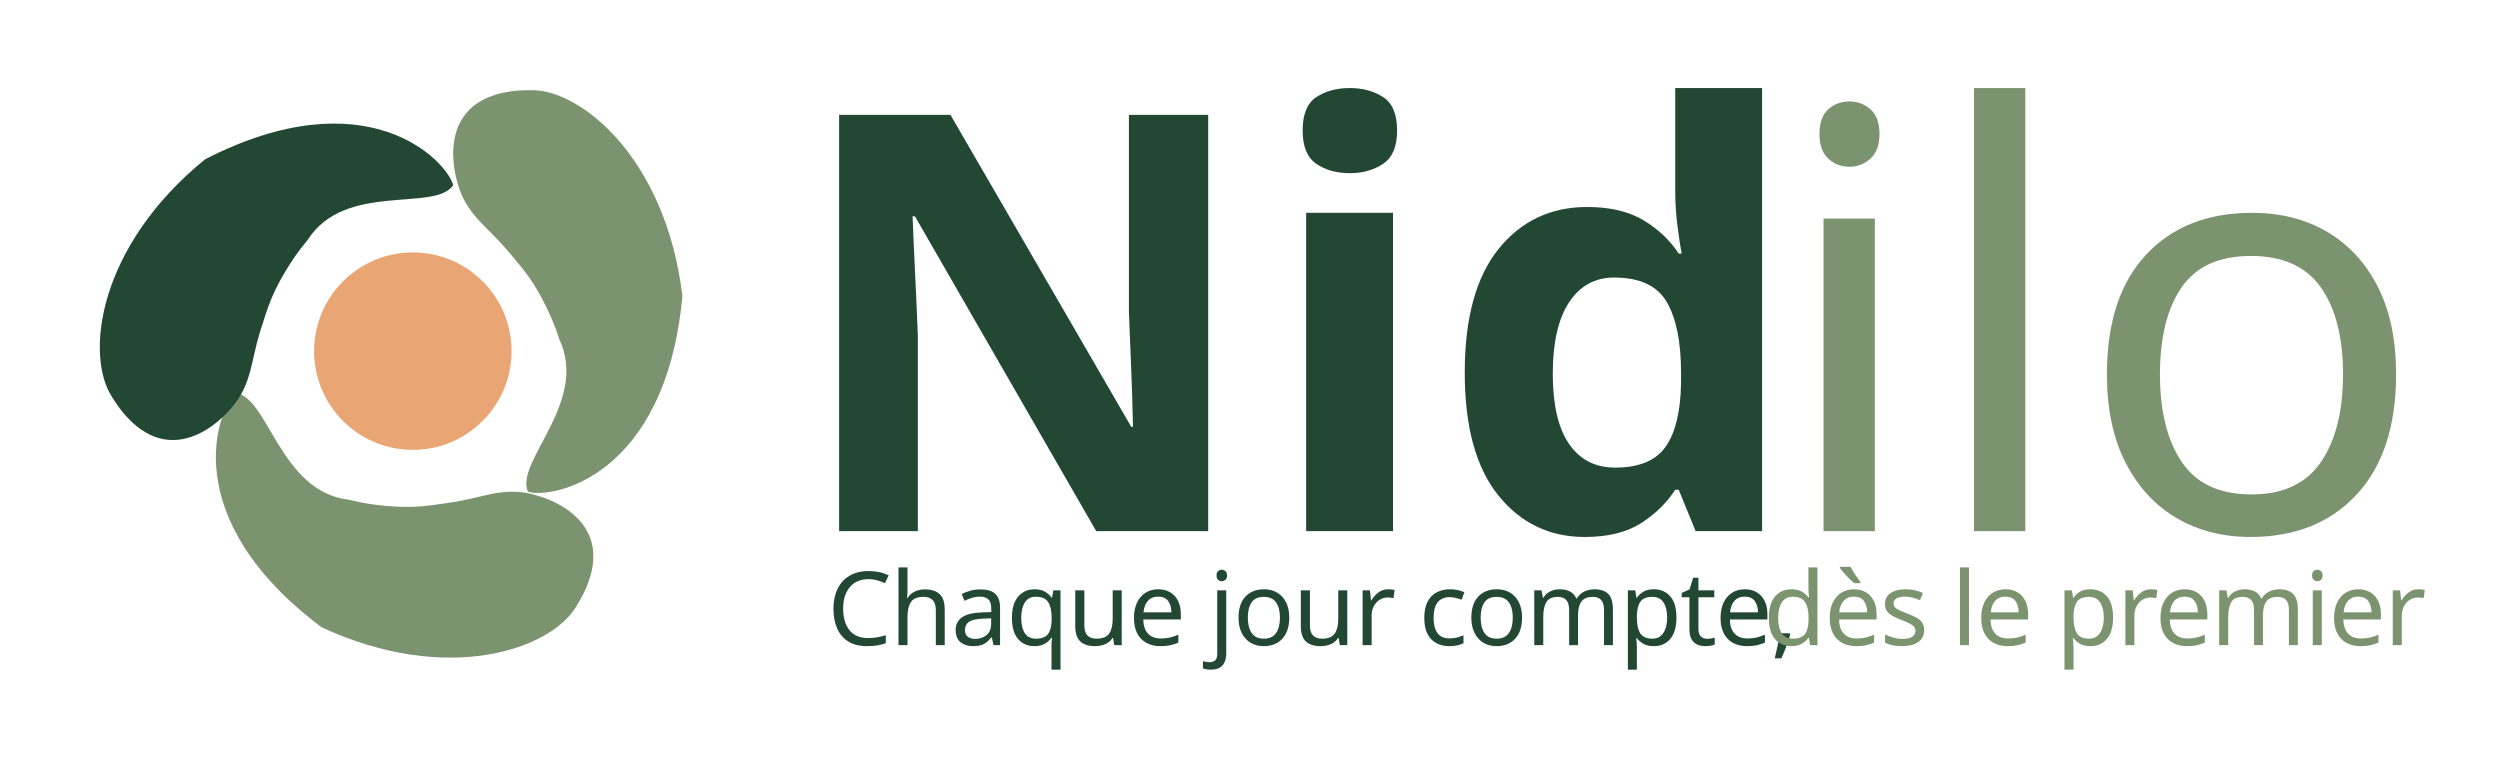
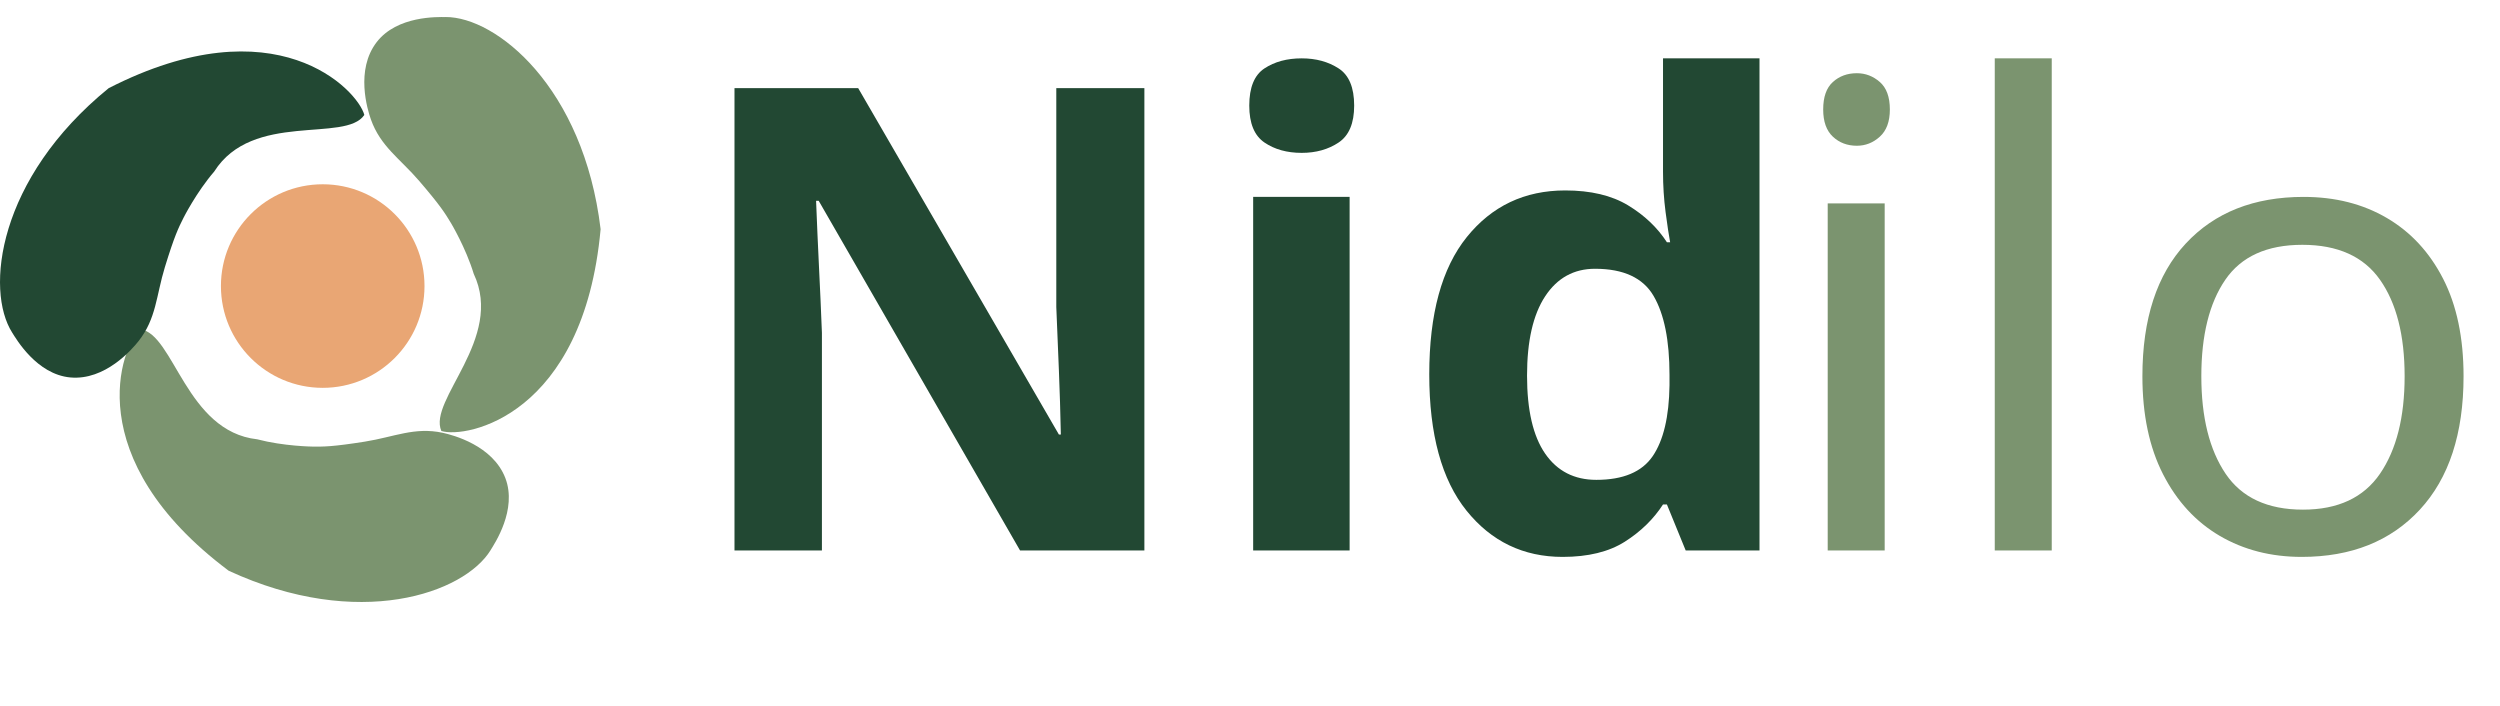
- <svg xmlns="http://www.w3.org/2000/svg" viewBox="0 0 1222 372">
+ <svg xmlns="http://www.w3.org/2000/svg" id="Layer_2" data-name="Layer 2" viewBox="0 0 1185.33 334.28">
  <defs>
    <style>
      .cls-1 {
        fill: #e9a674;
      }

-       .cls-2 {
-         letter-spacing: -.02em;
-       }
- 
-       .cls-2, .cls-3, .cls-4 {
+       .cls-2, .cls-3 {
        fill: #7b946f;
      }

-       .cls-5 {
-         letter-spacing: -.02em;
+       .cls-3 {
+         font-family: Gadugi, Gadugi;
      }

-       .cls-5, .cls-6, .cls-7 {
+       .cls-4, .cls-5 {
        fill: #224833;
      }

-       .cls-4, .cls-8 {
-         font-family: Gadugi, Gadugi;
+       .cls-6 {
+         font-size: 307px;
      }

-       .cls-9 {
-         font-size: 285px;
-       }
- 
-       .cls-8 {
-         font-size: 50px;
-       }
- 
-       .cls-7 {
+       .cls-5 {
        font-family: Gadugi-Bold, Gadugi;
        font-weight: 700;
      }
    </style>
  </defs>
-   <g id="Logo-Icon">
-     <path class="cls-3" d="M260.01,44.09c-3.5.02-22.9-.77-32.66,11.93-10.12,13.17-4.37,31.93-2.72,36.6,4.54,12.83,13.8,18.58,22.92,29.2,10.11,11.77,12.3,15.37,15.04,19.93,0,0,7.01,11.65,10.8,24.09,14.55,30.71-21.83,59.82-15.35,74.51,11.71,3.69,67.43-7.03,75.51-95.67-8.07-67.42-49.55-100.7-73.54-100.6Z" />
-     <path class="cls-3" d="M281.42,296.8c1.82-2.99,12.67-19.09,6.98-34.06-5.9-15.52-24.89-20.47-29.74-21.52-13.3-2.87-23.05,2-36.88,4.19-15.33,2.43-19.53,2.41-24.86,2.35,0,0-13.59-.15-26.17-3.45-33.78-3.73-39.47-49.97-55.37-52.16-9.29,8.03-29.4,61.09,41.83,114.48,61.63,28.5,111.73,10.65,124.22-9.82Z" />
-     <path class="cls-6" d="M54.58,193.75c1.88,2.95,11.59,19.76,27.54,21.22,16.53,1.52,29.32-13.37,32.39-17.27,8.42-10.69,8.33-21.59,12.43-34.98,4.55-14.84,6.42-18.61,8.81-23.37,0,0,6.1-12.15,14.59-22,18.18-28.71,62.23-13.51,71.18-26.84-3.14-11.87-41.98-53.24-121.22-12.69-52.67,42.86-58.63,95.7-45.72,115.92Z" />
-     <circle class="cls-1" cx="201.79" cy="171.64" r="48.26" />
-   </g>
-   <g id="Logo-large">
-     <text class="cls-9" transform="translate(384.51 259.63)">
-       <tspan class="cls-7" x="0" y="0">Nid</tspan>
-       <tspan class="cls-4" x="482.61" y="0">ilo</tspan>
+   <g id="Logo-Large_V2" data-name="Logo-Large V2">
+     <text class="cls-6" transform="translate(320.62 260.98)">
+       <tspan class="cls-5" x="0" y="0">Nid</tspan>
+       <tspan class="cls-3" x="519.86" y="0">ilo</tspan>
    </text>
-     <text class="cls-8" transform="translate(404.33 315.34)">
-       <tspan class="cls-5" x="0" y="0">Chaque jour compte, </tspan>
-       <tspan class="cls-2" x="457.54" y="0">dès le premier</tspan>
-     </text>
+     <path class="cls-2" d="M211.23,8.08c-3.5.02-22.9-.77-32.66,11.93-10.12,13.17-4.37,31.93-2.72,36.6,4.54,12.83,13.8,18.58,22.92,29.2,10.11,11.77,12.3,15.37,15.04,19.93,0,0,7.01,11.65,10.8,24.09,14.55,30.71-21.83,59.82-15.35,74.51,11.71,3.69,67.43-7.03,75.51-95.67-8.07-67.42-49.55-100.7-73.54-100.6Z" />
+     <path class="cls-2" d="M232.64,260.78c1.82-2.99,12.67-19.09,6.98-34.06-5.9-15.52-24.89-20.47-29.74-21.52-13.3-2.87-23.05,2-36.88,4.19-15.33,2.43-19.53,2.41-24.86,2.35,0,0-13.59-.15-26.17-3.45-33.78-3.73-39.47-49.97-55.37-52.16-9.29,8.03-29.4,61.09,41.83,114.48,61.63,28.5,111.73,10.65,124.22-9.82Z" />
+     <path class="cls-4" d="M5.8,157.74c1.88,2.95,11.59,19.76,27.54,21.22,16.53,1.52,29.32-13.37,32.39-17.27,8.42-10.69,8.33-21.59,12.43-34.98,4.55-14.84,6.42-18.61,8.81-23.37,0,0,6.1-12.15,14.59-22,18.18-28.71,62.23-13.51,71.18-26.84-3.14-11.87-41.98-53.24-121.22-12.69C-1.15,84.67-7.11,137.52,5.8,157.74Z" />
+     <circle class="cls-1" cx="153.01" cy="135.63" r="48.26" />
  </g>
</svg>
